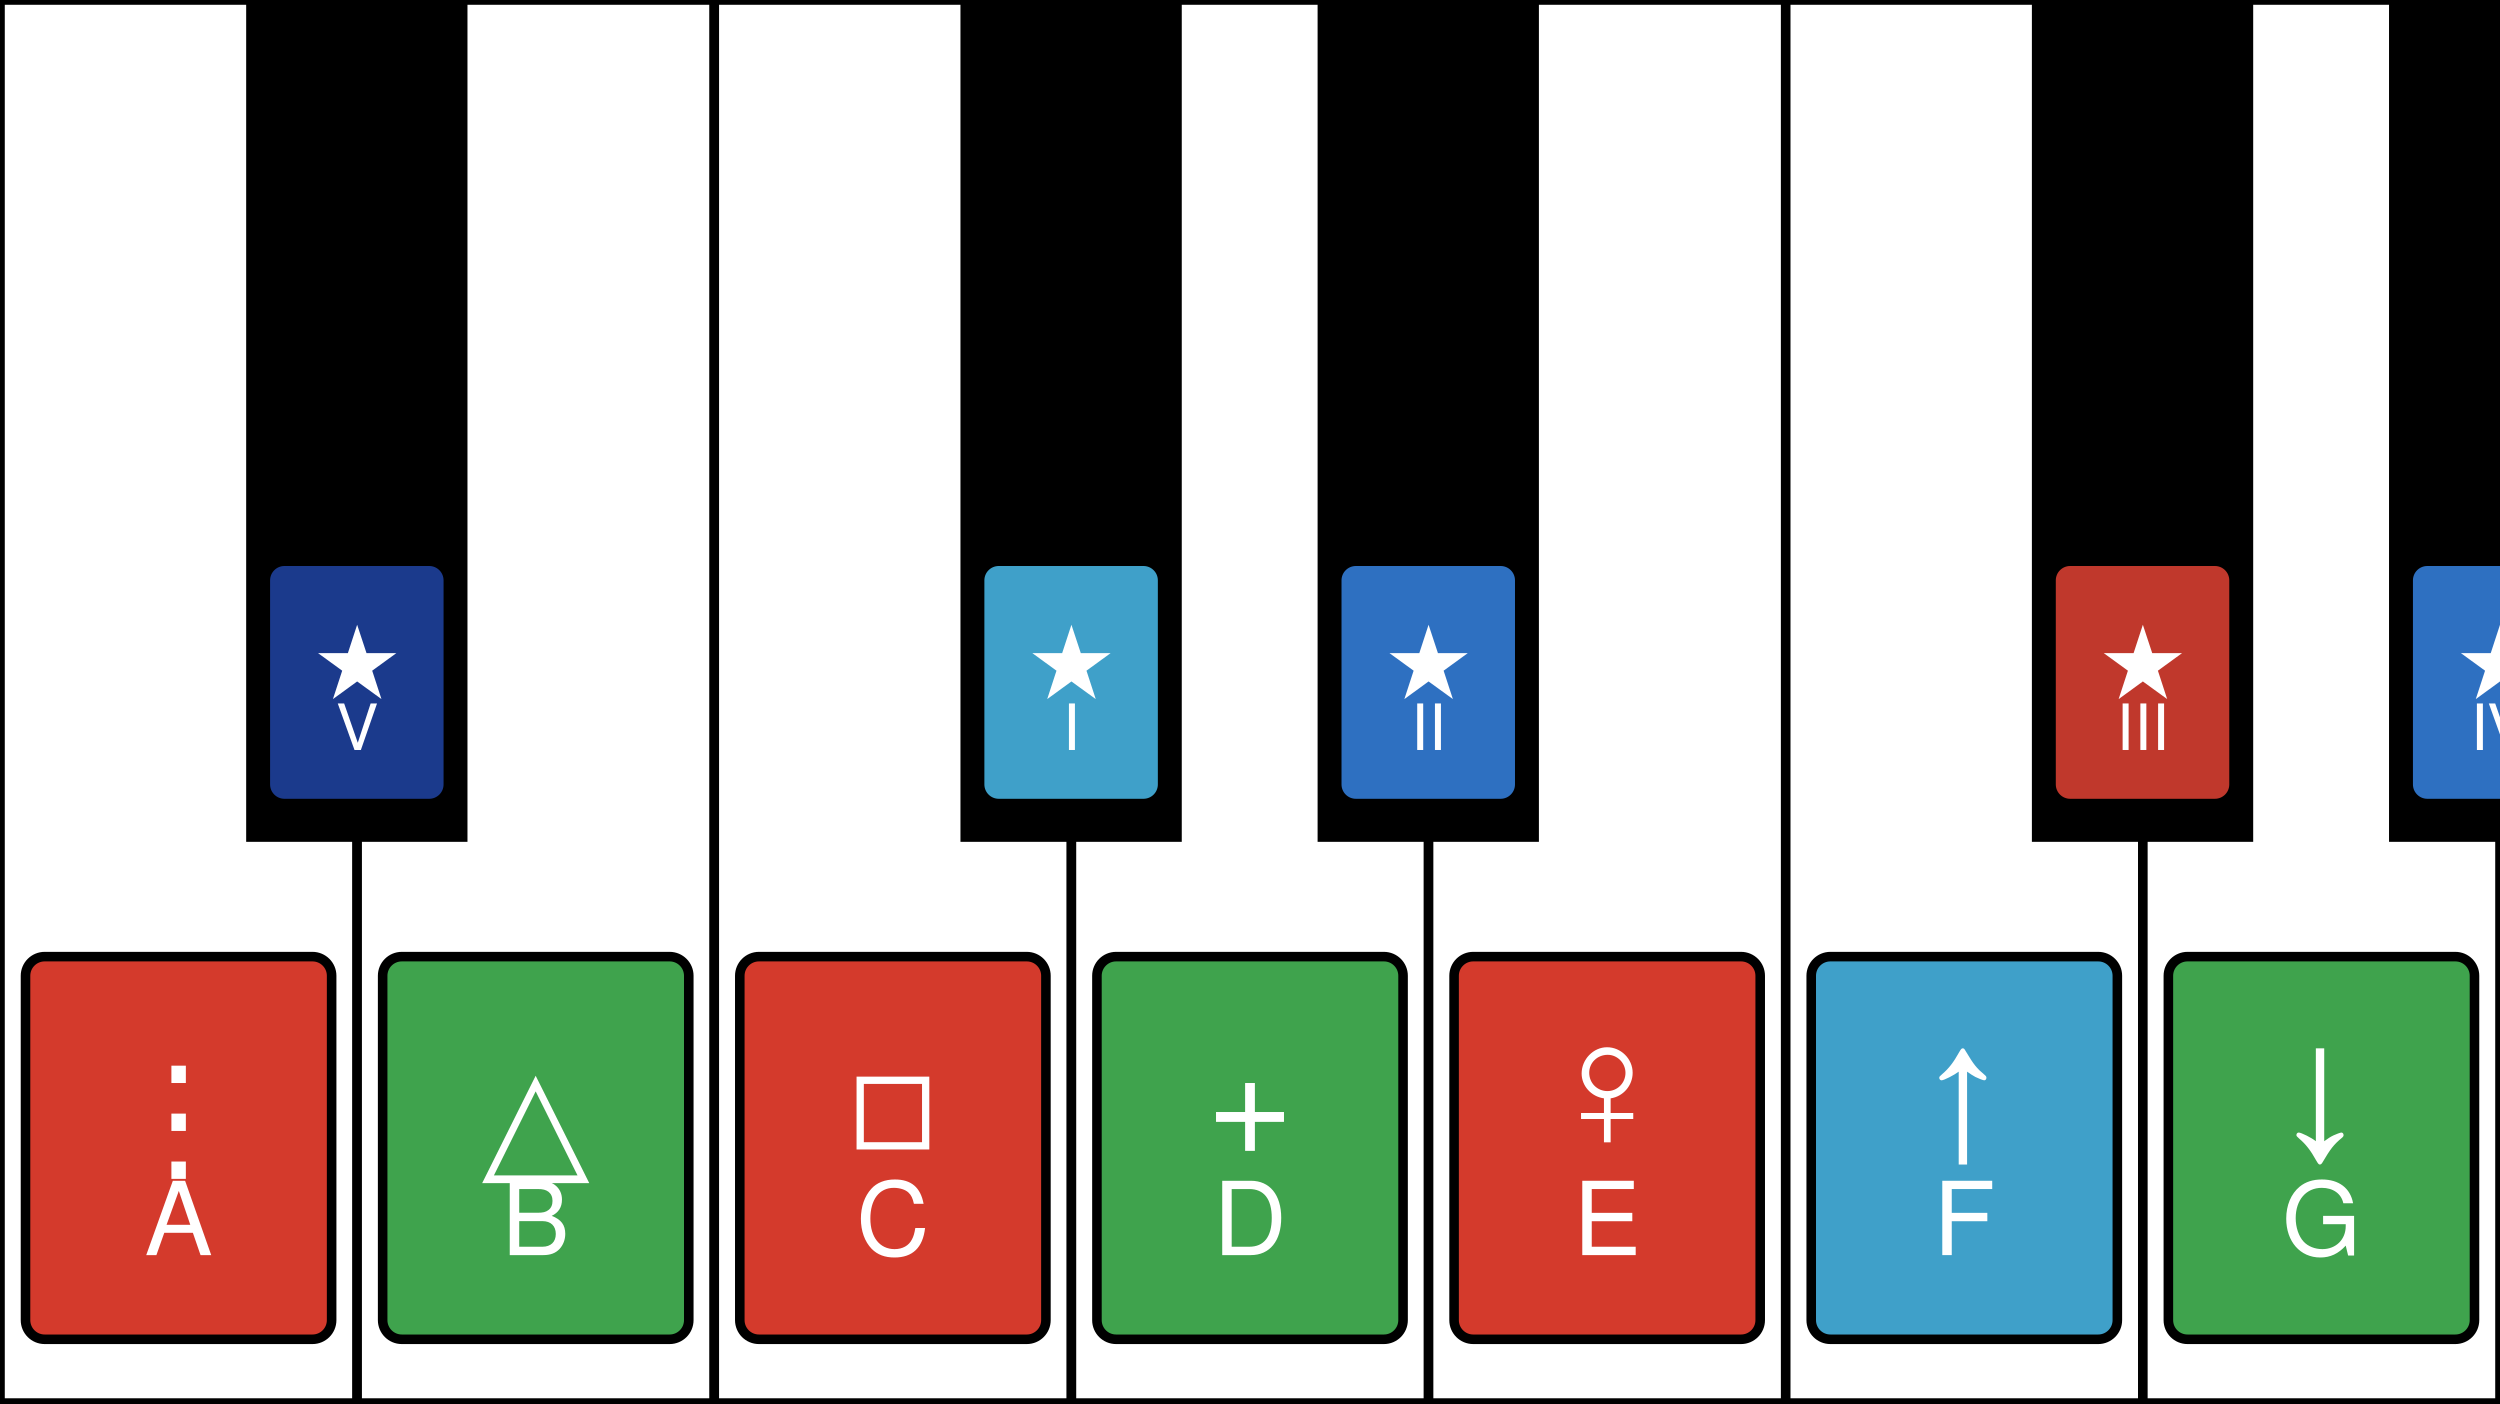
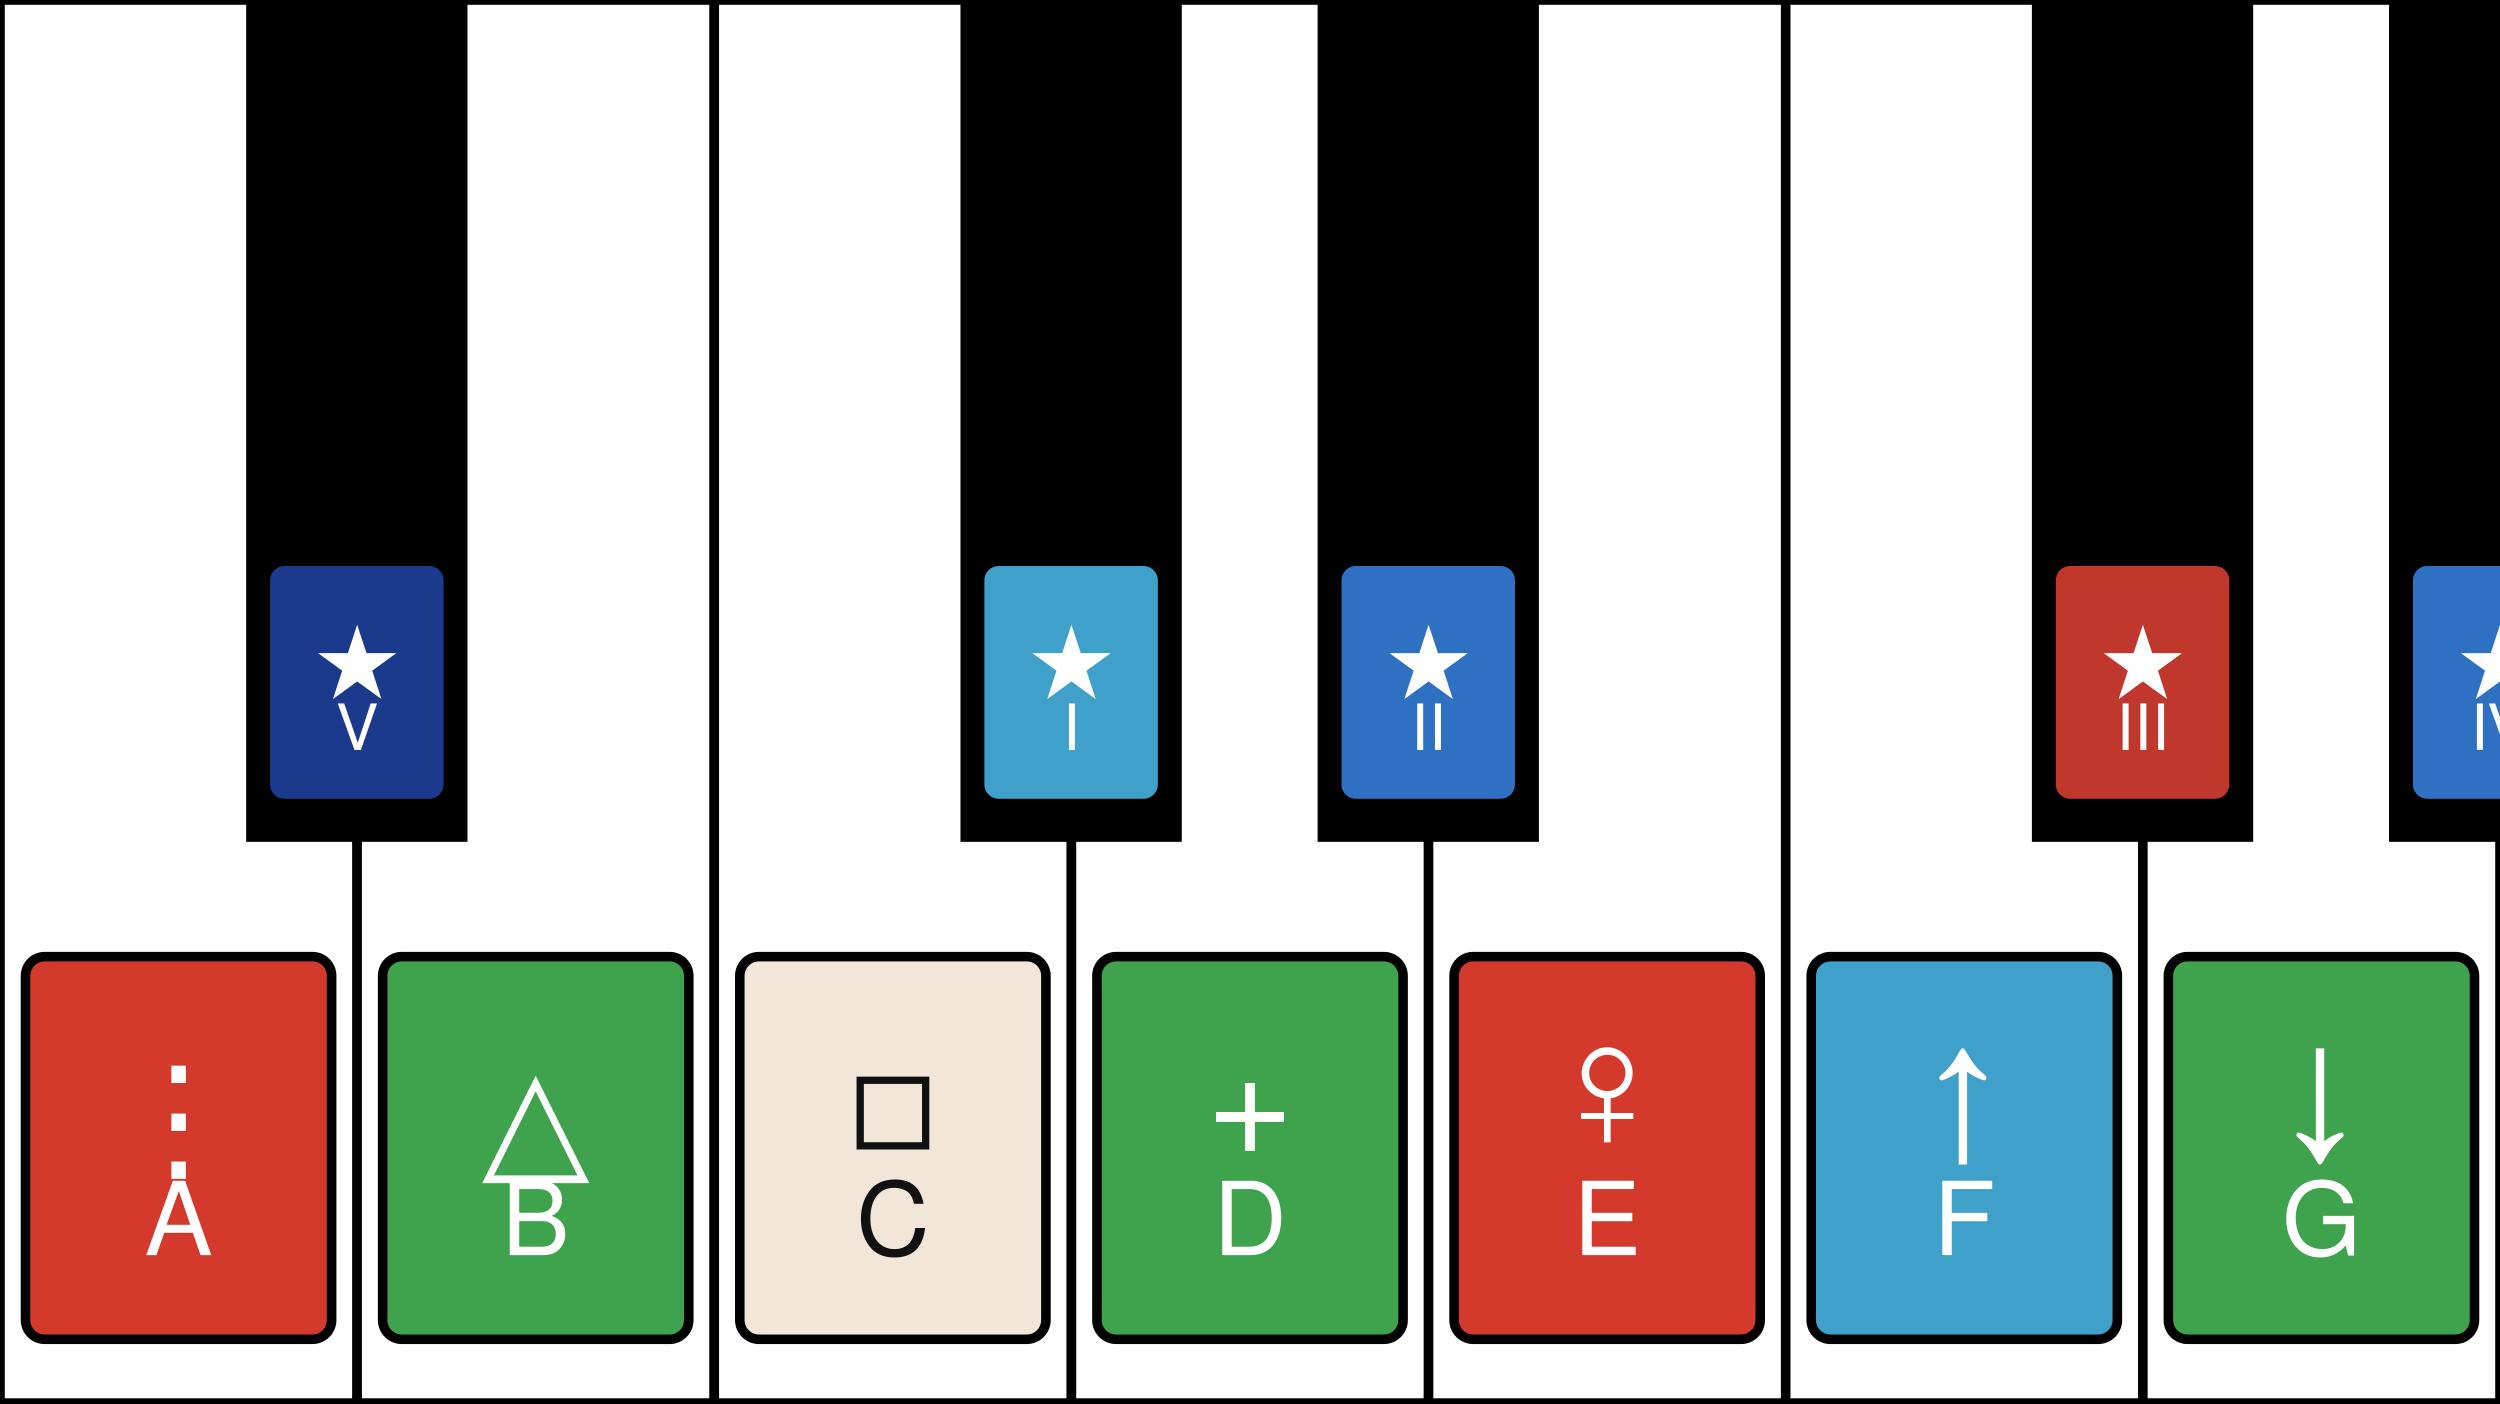
<svg xmlns="http://www.w3.org/2000/svg" width="392" height="220" viewBox="0 0 392 220">
  <rect width="392" height="220" fill="#fff" />
  <rect x="0" y="0" width="56" height="220" fill="#fff" stroke="#000" stroke-width="1.5" />
  <rect x="4.0" y="150.0" width="48.0" height="60.0" rx="3" fill="#D43A2C" stroke="#000" stroke-width="1.5" />
  <text x="28.0" y="175.2" fill="#fff" font-size="22" text-anchor="middle" dominant-baseline="central" font-family="Helvetica,Arial,sans-serif">⋮</text>
  <text x="28.0" y="196.8" fill="#fff" font-size="16" text-anchor="middle" font-family="Helvetica,Arial,sans-serif">A</text>
  <rect x="56" y="0" width="56" height="220" fill="#fff" stroke="#000" stroke-width="1.5" />
  <rect x="60.0" y="150.0" width="48.0" height="60.0" rx="3" fill="#3FA34D" stroke="#000" stroke-width="1.5" />
  <text x="84.0" y="175.2" fill="#fff" font-size="22" text-anchor="middle" dominant-baseline="central" font-family="Helvetica,Arial,sans-serif">△</text>
  <text x="84.0" y="196.8" fill="#fff" font-size="16" text-anchor="middle" font-family="Helvetica,Arial,sans-serif">B</text>
  <rect x="112" y="0" width="56" height="220" fill="#fff" stroke="#000" stroke-width="1.5" />
-   <rect x="116.0" y="150.0" width="48.0" height="60.0" rx="3" fill="#D43A2C" stroke="#000" stroke-width="1.5" />
-   <text x="140.0" y="175.2" fill="#fff" font-size="22" text-anchor="middle" dominant-baseline="central" font-family="Helvetica,Arial,sans-serif">□</text>
-   <text x="140.0" y="196.8" fill="#fff" font-size="16" text-anchor="middle" font-family="Helvetica,Arial,sans-serif">C</text>
+   <rect x="116.0" y="150.0" width="48.0" height="60.0" rx="3" fill="#F2E6D8" stroke="#000" stroke-width="1.5" />
+   <text x="140.0" y="175.2" fill="#111" font-size="22" text-anchor="middle" dominant-baseline="central" font-family="Helvetica,Arial,sans-serif">□</text>
+   <text x="140.0" y="196.8" fill="#111" font-size="16" text-anchor="middle" font-family="Helvetica,Arial,sans-serif">C</text>
  <rect x="168" y="0" width="56" height="220" fill="#fff" stroke="#000" stroke-width="1.5" />
  <rect x="172.0" y="150.0" width="48.0" height="60.0" rx="3" fill="#3FA34D" stroke="#000" stroke-width="1.5" />
  <text x="196.0" y="175.2" fill="#fff" font-size="22" text-anchor="middle" dominant-baseline="central" font-family="Helvetica,Arial,sans-serif">+</text>
  <text x="196.0" y="196.8" fill="#fff" font-size="16" text-anchor="middle" font-family="Helvetica,Arial,sans-serif">D</text>
  <rect x="224" y="0" width="56" height="220" fill="#fff" stroke="#000" stroke-width="1.5" />
  <rect x="228.0" y="150.0" width="48.0" height="60.0" rx="3" fill="#D43A2C" stroke="#000" stroke-width="1.5" />
  <text x="252.0" y="175.2" fill="#fff" font-size="22" text-anchor="middle" dominant-baseline="central" font-family="Helvetica,Arial,sans-serif">♀</text>
  <text x="252.0" y="196.8" fill="#fff" font-size="16" text-anchor="middle" font-family="Helvetica,Arial,sans-serif">E</text>
  <rect x="280" y="0" width="56" height="220" fill="#fff" stroke="#000" stroke-width="1.5" />
  <rect x="284.0" y="150.0" width="48.0" height="60.0" rx="3" fill="#3FA0C9" stroke="#000" stroke-width="1.5" />
  <text x="308.0" y="175.2" fill="#fff" font-size="22" text-anchor="middle" dominant-baseline="central" font-family="Helvetica,Arial,sans-serif">↑</text>
  <text x="308.0" y="196.8" fill="#fff" font-size="16" text-anchor="middle" font-family="Helvetica,Arial,sans-serif">F</text>
  <rect x="336" y="0" width="56" height="220" fill="#fff" stroke="#000" stroke-width="1.5" />
  <rect x="340.0" y="150.0" width="48.0" height="60.0" rx="3" fill="#3FA34D" stroke="#000" stroke-width="1.5" />
  <text x="364.0" y="175.2" fill="#fff" font-size="22" text-anchor="middle" dominant-baseline="central" font-family="Helvetica,Arial,sans-serif">↓</text>
  <text x="364.0" y="196.8" fill="#fff" font-size="16" text-anchor="middle" font-family="Helvetica,Arial,sans-serif">G</text>
  <rect x="38.6" y="0" width="34.7" height="132.0" fill="#000" />
  <rect x="41.6" y="88.0" width="28.7" height="38.0" rx="3" fill="#1B3A8C" stroke="#000" stroke-width="1.5" />
  <text x="56.0" y="104.0" fill="#fff" font-size="16" text-anchor="middle" dominant-baseline="central" font-family="Helvetica,Arial,sans-serif">★</text>
  <text x="56.0" y="117.6" fill="#fff" font-size="10" text-anchor="middle" font-family="Helvetica,Arial,sans-serif">V</text>
  <rect x="150.6" y="0" width="34.7" height="132.0" fill="#000" />
  <rect x="153.6" y="88.0" width="28.7" height="38.0" rx="3" fill="#3FA0C9" stroke="#000" stroke-width="1.5" />
  <text x="168.0" y="104.0" fill="#fff" font-size="16" text-anchor="middle" dominant-baseline="central" font-family="Helvetica,Arial,sans-serif">★</text>
  <text x="168.0" y="117.6" fill="#fff" font-size="10" text-anchor="middle" font-family="Helvetica,Arial,sans-serif">I</text>
  <rect x="206.6" y="0" width="34.7" height="132.0" fill="#000" />
  <rect x="209.6" y="88.0" width="28.7" height="38.0" rx="3" fill="#2E70C1" stroke="#000" stroke-width="1.5" />
  <text x="224.0" y="104.0" fill="#fff" font-size="16" text-anchor="middle" dominant-baseline="central" font-family="Helvetica,Arial,sans-serif">★</text>
  <text x="224.0" y="117.6" fill="#fff" font-size="10" text-anchor="middle" font-family="Helvetica,Arial,sans-serif">II</text>
  <rect x="318.6" y="0" width="34.7" height="132.0" fill="#000" />
  <rect x="321.6" y="88.0" width="28.7" height="38.0" rx="3" fill="#C0382C" stroke="#000" stroke-width="1.5" />
  <text x="336.0" y="104.0" fill="#fff" font-size="16" text-anchor="middle" dominant-baseline="central" font-family="Helvetica,Arial,sans-serif">★</text>
  <text x="336.0" y="117.6" fill="#fff" font-size="10" text-anchor="middle" font-family="Helvetica,Arial,sans-serif">III</text>
  <rect x="374.6" y="0" width="34.7" height="132.0" fill="#000" />
  <rect x="377.6" y="88.0" width="28.7" height="38.0" rx="3" fill="#2E70C1" stroke="#000" stroke-width="1.5" />
  <text x="392.0" y="104.0" fill="#fff" font-size="16" text-anchor="middle" dominant-baseline="central" font-family="Helvetica,Arial,sans-serif">★</text>
  <text x="392.0" y="117.6" fill="#fff" font-size="10" text-anchor="middle" font-family="Helvetica,Arial,sans-serif">IV</text>
</svg>
